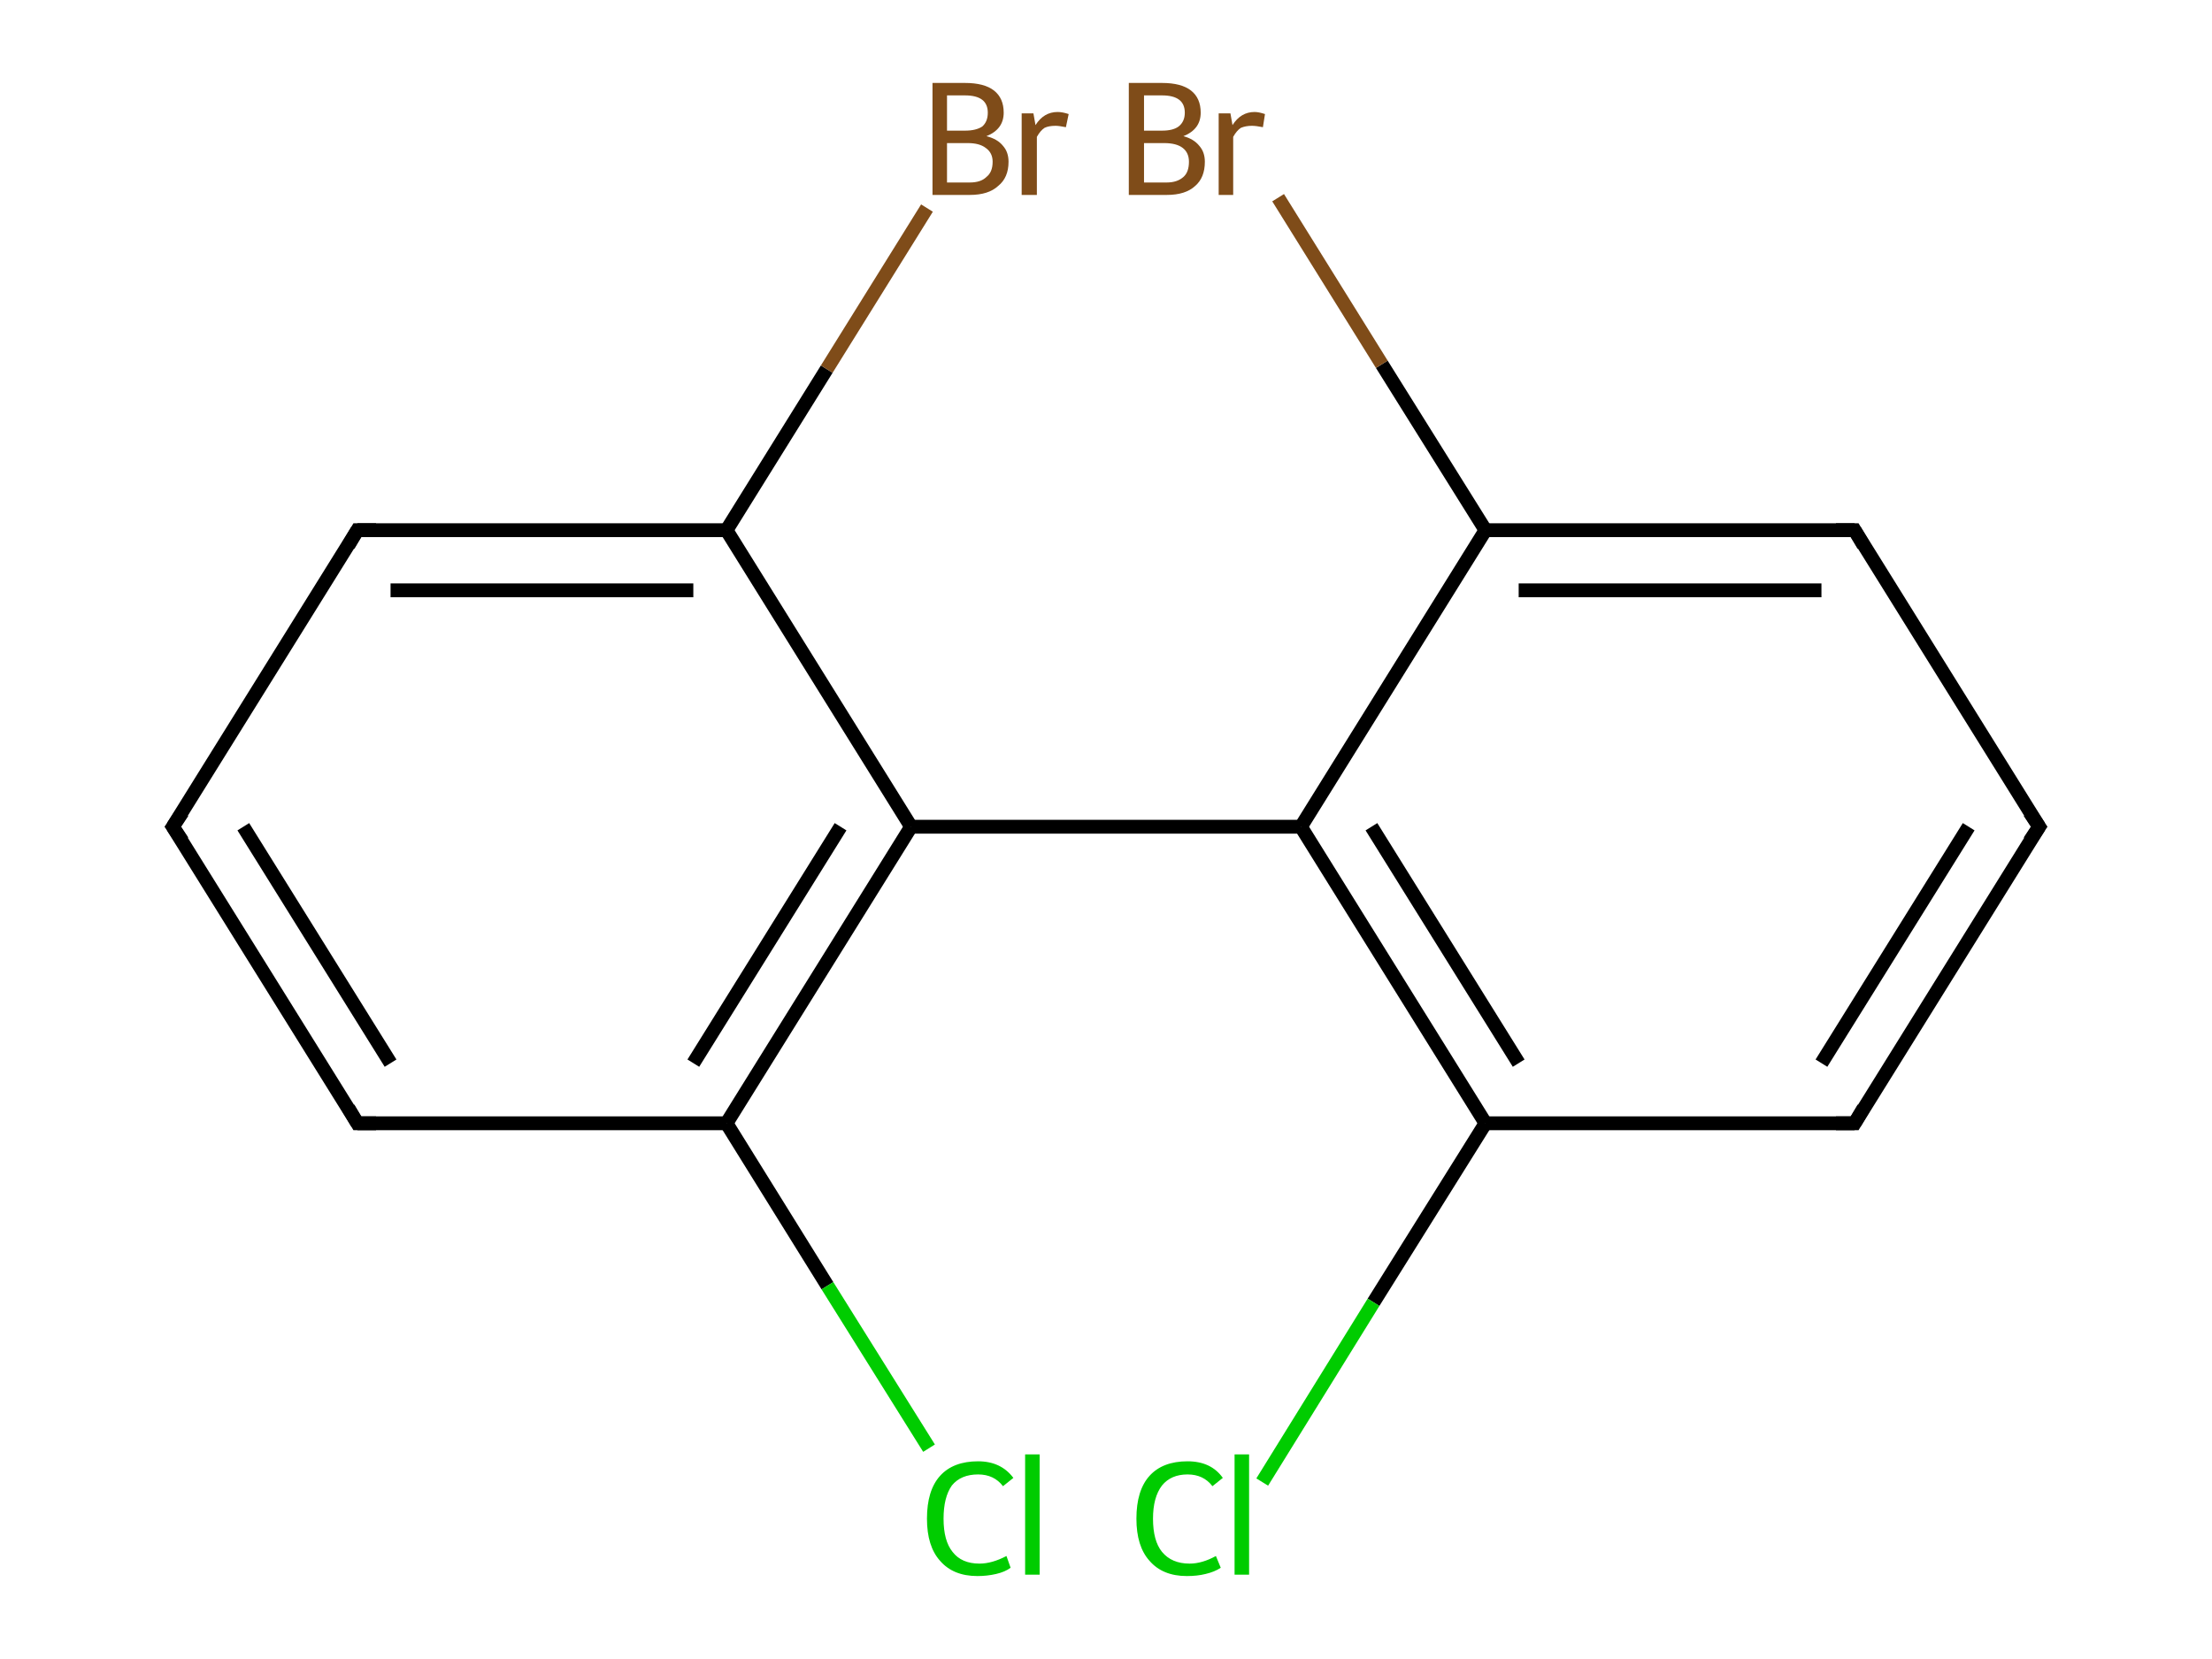
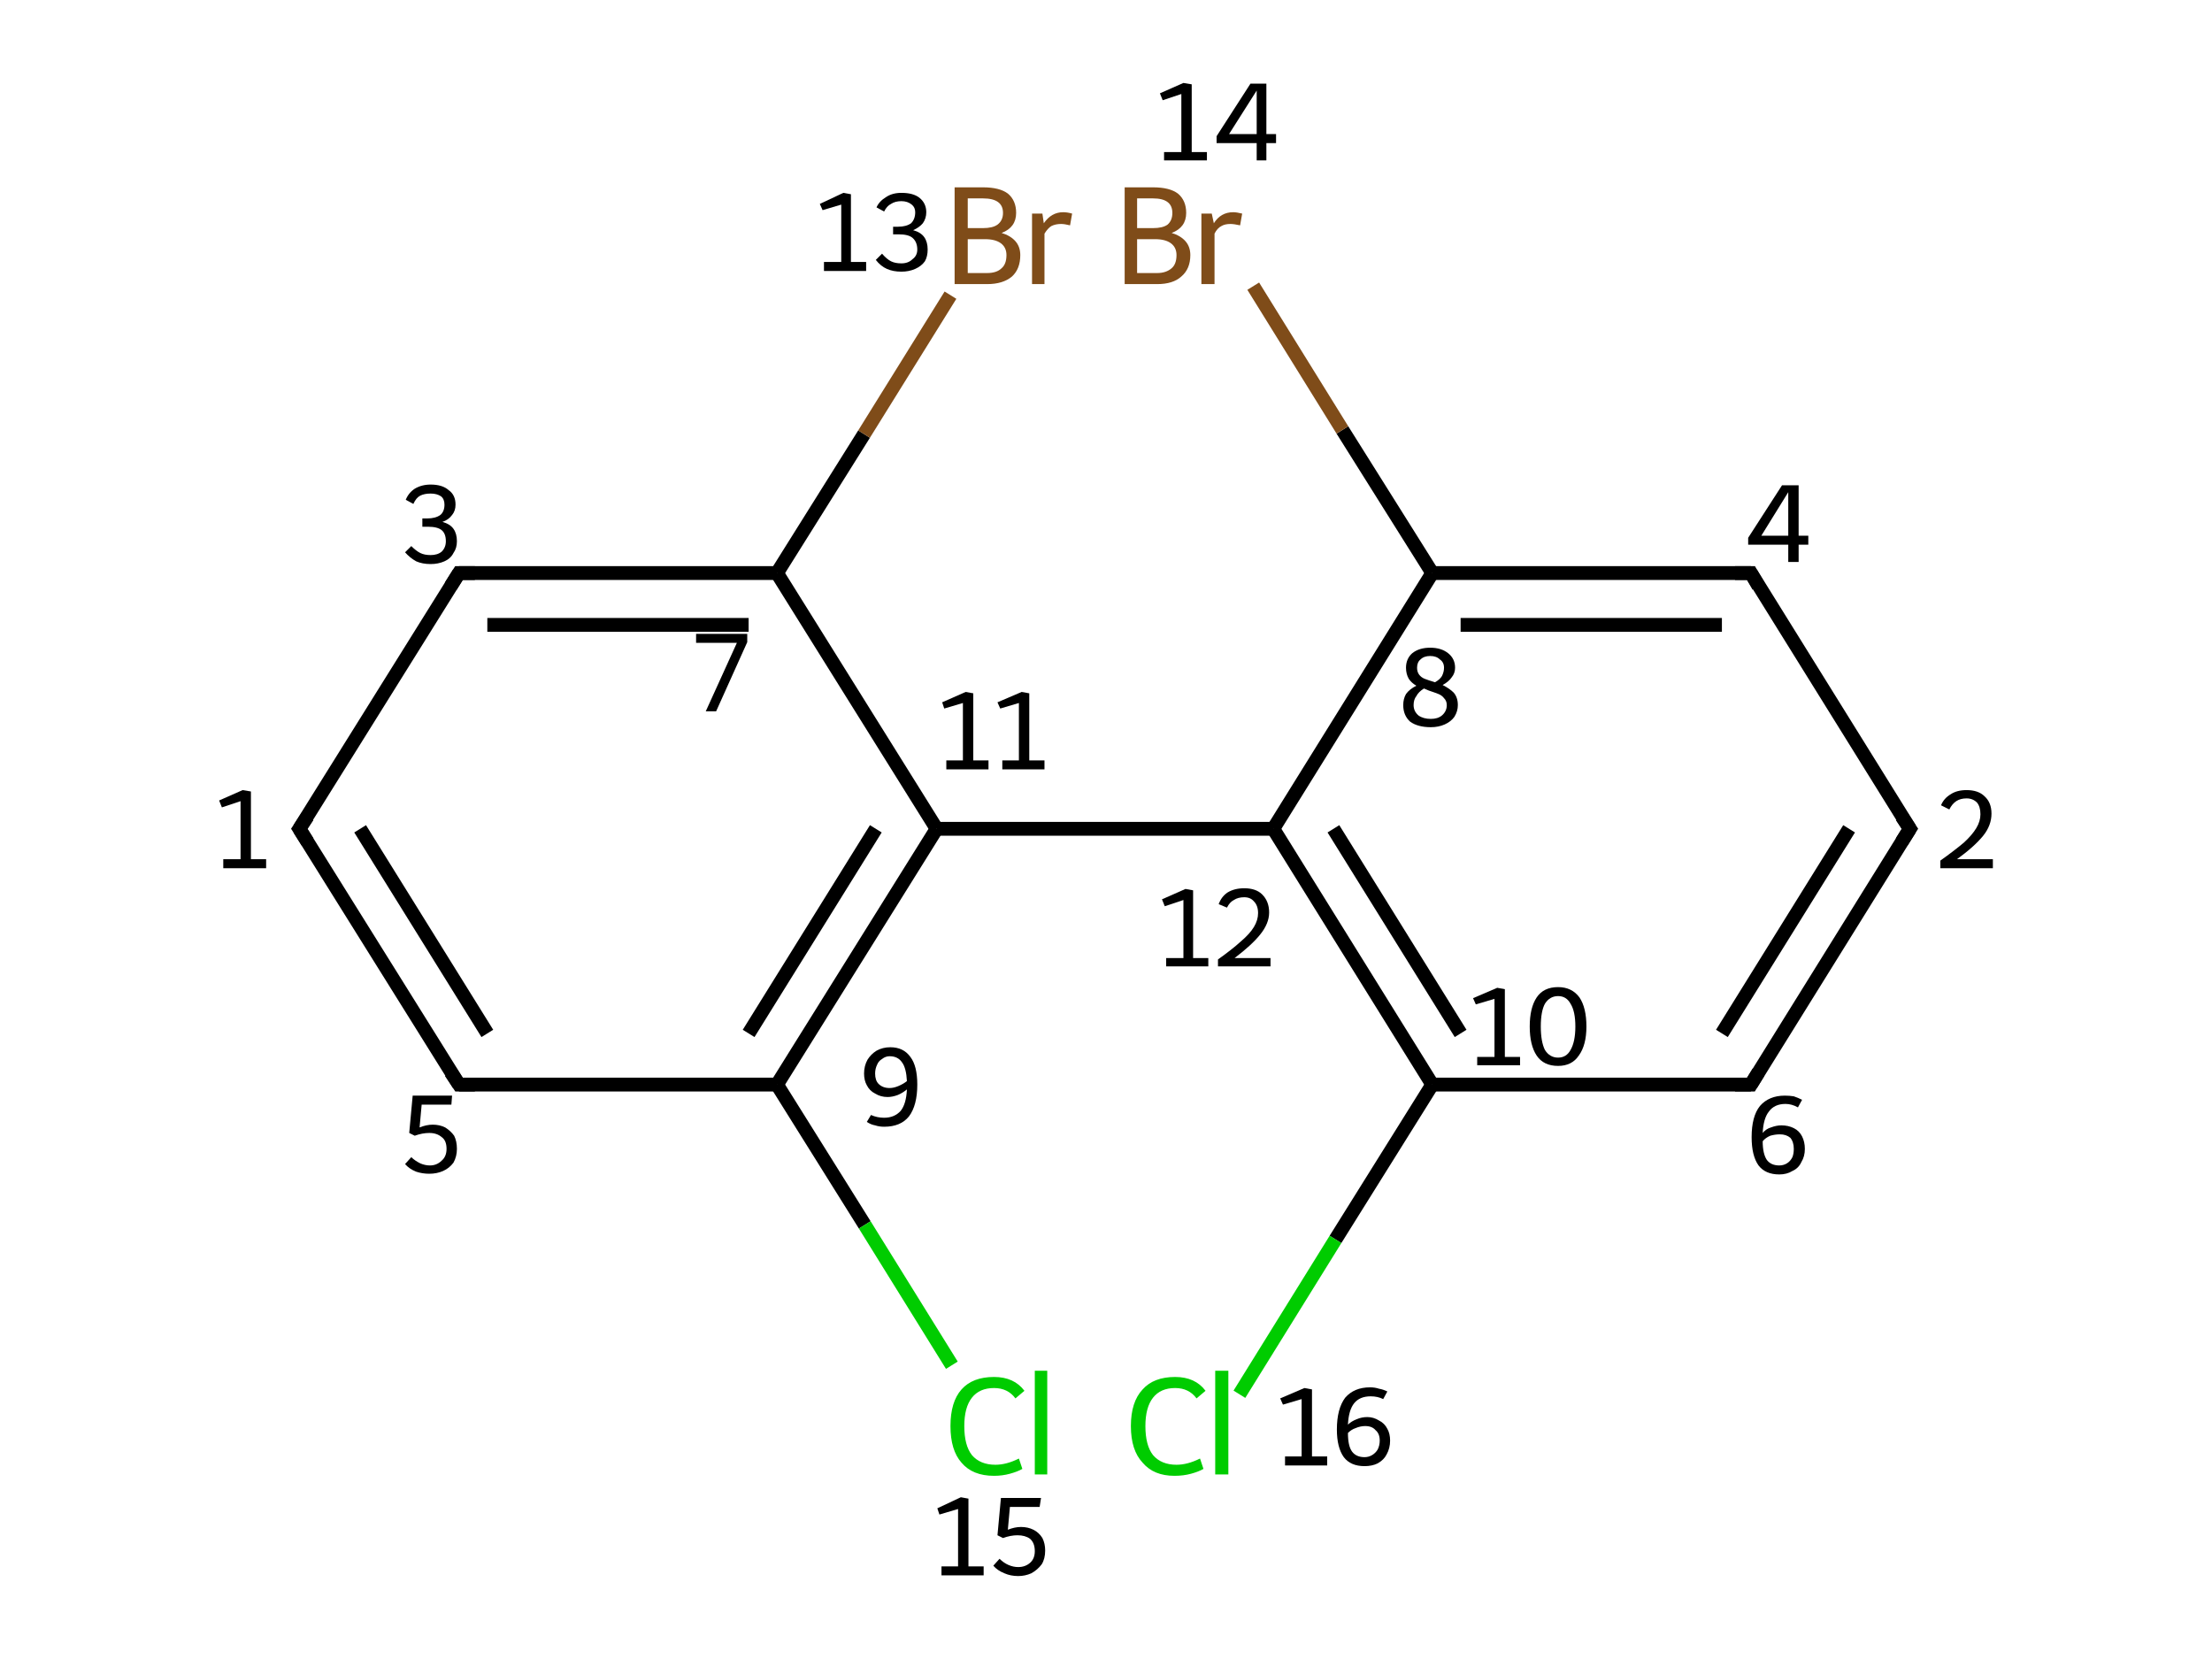
<svg xmlns="http://www.w3.org/2000/svg" version="1.1" baseProfile="full" xml:space="preserve" width="320px" height="240px" viewBox="0 0 320 240">
-   <path class="bond-0 atom-0 atom-1" d="M 131.8,119.6 L 105.1,76.7" style="fill:none;fill-rule:evenodd;stroke:#000000;stroke-width:2.0px;stroke-linecap:butt;stroke-linejoin:miter;stroke-opacity:1" />
-   <path class="bond-1 atom-1 atom-2" d="M 105.1,76.7 L 51.7,76.7" style="fill:none;fill-rule:evenodd;stroke:#000000;stroke-width:2.0px;stroke-linecap:butt;stroke-linejoin:miter;stroke-opacity:1" />
-   <path class="bond-1 atom-1 atom-2" d="M 100.3,85.4 L 56.5,85.4" style="fill:none;fill-rule:evenodd;stroke:#000000;stroke-width:2.0px;stroke-linecap:butt;stroke-linejoin:miter;stroke-opacity:1" />
-   <path class="bond-2 atom-2 atom-3" d="M 51.7,76.7 L 25.0,119.6" style="fill:none;fill-rule:evenodd;stroke:#000000;stroke-width:2.0px;stroke-linecap:butt;stroke-linejoin:miter;stroke-opacity:1" />
-   <path class="bond-3 atom-3 atom-4" d="M 25.0,119.6 L 51.7,162.5" style="fill:none;fill-rule:evenodd;stroke:#000000;stroke-width:2.0px;stroke-linecap:butt;stroke-linejoin:miter;stroke-opacity:1" />
-   <path class="bond-3 atom-3 atom-4" d="M 35.2,119.6 L 56.5,153.8" style="fill:none;fill-rule:evenodd;stroke:#000000;stroke-width:2.0px;stroke-linecap:butt;stroke-linejoin:miter;stroke-opacity:1" />
-   <path class="bond-4 atom-4 atom-5" d="M 51.7,162.5 L 105.1,162.5" style="fill:none;fill-rule:evenodd;stroke:#000000;stroke-width:2.0px;stroke-linecap:butt;stroke-linejoin:miter;stroke-opacity:1" />
-   <path class="bond-5 atom-5 atom-0" d="M 105.1,162.5 L 131.8,119.6" style="fill:none;fill-rule:evenodd;stroke:#000000;stroke-width:2.0px;stroke-linecap:butt;stroke-linejoin:miter;stroke-opacity:1" />
-   <path class="bond-5 atom-5 atom-0" d="M 100.3,153.8 L 121.6,119.6" style="fill:none;fill-rule:evenodd;stroke:#000000;stroke-width:2.0px;stroke-linecap:butt;stroke-linejoin:miter;stroke-opacity:1" />
-   <path class="bond-6 atom-1 atom-6" d="M 105.1,76.7 L 119.6,53.4" style="fill:none;fill-rule:evenodd;stroke:#000000;stroke-width:2.0px;stroke-linecap:butt;stroke-linejoin:miter;stroke-opacity:1" />
-   <path class="bond-6 atom-1 atom-6" d="M 119.6,53.4 L 134.1,30.1" style="fill:none;fill-rule:evenodd;stroke:#7F4C19;stroke-width:2.0px;stroke-linecap:butt;stroke-linejoin:miter;stroke-opacity:1" />
-   <path class="bond-7 atom-5 atom-7" d="M 105.1,162.5 L 119.7,186.0" style="fill:none;fill-rule:evenodd;stroke:#000000;stroke-width:2.0px;stroke-linecap:butt;stroke-linejoin:miter;stroke-opacity:1" />
-   <path class="bond-7 atom-5 atom-7" d="M 119.7,186.0 L 134.4,209.5" style="fill:none;fill-rule:evenodd;stroke:#00CC00;stroke-width:2.0px;stroke-linecap:butt;stroke-linejoin:miter;stroke-opacity:1" />
-   <path class="bond-8 atom-8 atom-9" d="M 188.2,119.6 L 214.9,76.7" style="fill:none;fill-rule:evenodd;stroke:#000000;stroke-width:2.0px;stroke-linecap:butt;stroke-linejoin:miter;stroke-opacity:1" />
-   <path class="bond-9 atom-9 atom-10" d="M 214.9,76.7 L 268.3,76.7" style="fill:none;fill-rule:evenodd;stroke:#000000;stroke-width:2.0px;stroke-linecap:butt;stroke-linejoin:miter;stroke-opacity:1" />
-   <path class="bond-9 atom-9 atom-10" d="M 219.7,85.4 L 263.5,85.4" style="fill:none;fill-rule:evenodd;stroke:#000000;stroke-width:2.0px;stroke-linecap:butt;stroke-linejoin:miter;stroke-opacity:1" />
-   <path class="bond-10 atom-10 atom-11" d="M 268.3,76.7 L 295.0,119.6" style="fill:none;fill-rule:evenodd;stroke:#000000;stroke-width:2.0px;stroke-linecap:butt;stroke-linejoin:miter;stroke-opacity:1" />
-   <path class="bond-11 atom-11 atom-12" d="M 295.0,119.6 L 268.3,162.5" style="fill:none;fill-rule:evenodd;stroke:#000000;stroke-width:2.0px;stroke-linecap:butt;stroke-linejoin:miter;stroke-opacity:1" />
-   <path class="bond-11 atom-11 atom-12" d="M 284.8,119.6 L 263.5,153.8" style="fill:none;fill-rule:evenodd;stroke:#000000;stroke-width:2.0px;stroke-linecap:butt;stroke-linejoin:miter;stroke-opacity:1" />
-   <path class="bond-12 atom-12 atom-13" d="M 268.3,162.5 L 214.9,162.5" style="fill:none;fill-rule:evenodd;stroke:#000000;stroke-width:2.0px;stroke-linecap:butt;stroke-linejoin:miter;stroke-opacity:1" />
-   <path class="bond-13 atom-13 atom-8" d="M 214.9,162.5 L 188.2,119.6" style="fill:none;fill-rule:evenodd;stroke:#000000;stroke-width:2.0px;stroke-linecap:butt;stroke-linejoin:miter;stroke-opacity:1" />
-   <path class="bond-13 atom-13 atom-8" d="M 219.7,153.8 L 198.4,119.6" style="fill:none;fill-rule:evenodd;stroke:#000000;stroke-width:2.0px;stroke-linecap:butt;stroke-linejoin:miter;stroke-opacity:1" />
-   <path class="bond-14 atom-9 atom-14" d="M 214.9,76.7 L 199.9,52.7" style="fill:none;fill-rule:evenodd;stroke:#000000;stroke-width:2.0px;stroke-linecap:butt;stroke-linejoin:miter;stroke-opacity:1" />
-   <path class="bond-14 atom-9 atom-14" d="M 199.9,52.7 L 184.9,28.6" style="fill:none;fill-rule:evenodd;stroke:#7F4C19;stroke-width:2.0px;stroke-linecap:butt;stroke-linejoin:miter;stroke-opacity:1" />
-   <path class="bond-15 atom-13 atom-15" d="M 214.9,162.5 L 198.7,188.4" style="fill:none;fill-rule:evenodd;stroke:#000000;stroke-width:2.0px;stroke-linecap:butt;stroke-linejoin:miter;stroke-opacity:1" />
-   <path class="bond-15 atom-13 atom-15" d="M 198.7,188.4 L 182.6,214.4" style="fill:none;fill-rule:evenodd;stroke:#00CC00;stroke-width:2.0px;stroke-linecap:butt;stroke-linejoin:miter;stroke-opacity:1" />
-   <path class="bond-16 atom-0 atom-8" d="M 131.8,119.6 L 188.2,119.6" style="fill:none;fill-rule:evenodd;stroke:#000000;stroke-width:2.0px;stroke-linecap:butt;stroke-linejoin:miter;stroke-opacity:1" />
-   <path d="M 54.4,76.7 L 51.7,76.7 L 50.4,78.9" style="fill:none;stroke:#000000;stroke-width:2.0px;stroke-linecap:butt;stroke-linejoin:miter;stroke-miterlimit:10;stroke-opacity:1;" />
-   <path d="M 26.4,117.5 L 25.0,119.6 L 26.4,121.7" style="fill:none;stroke:#000000;stroke-width:2.0px;stroke-linecap:butt;stroke-linejoin:miter;stroke-miterlimit:10;stroke-opacity:1;" />
-   <path d="M 50.4,160.3 L 51.7,162.5 L 54.4,162.5" style="fill:none;stroke:#000000;stroke-width:2.0px;stroke-linecap:butt;stroke-linejoin:miter;stroke-miterlimit:10;stroke-opacity:1;" />
-   <path d="M 265.6,76.7 L 268.3,76.7 L 269.6,78.9" style="fill:none;stroke:#000000;stroke-width:2.0px;stroke-linecap:butt;stroke-linejoin:miter;stroke-miterlimit:10;stroke-opacity:1;" />
-   <path d="M 293.6,117.5 L 295.0,119.6 L 293.6,121.7" style="fill:none;stroke:#000000;stroke-width:2.0px;stroke-linecap:butt;stroke-linejoin:miter;stroke-miterlimit:10;stroke-opacity:1;" />
-   <path d="M 269.6,160.3 L 268.3,162.5 L 265.6,162.5" style="fill:none;stroke:#000000;stroke-width:2.0px;stroke-linecap:butt;stroke-linejoin:miter;stroke-miterlimit:10;stroke-opacity:1;" />
-   <path class="atom-6" d="M 142.7 19.7 Q 144.3 20.1, 145.1 21.1 Q 145.9 22.0, 145.9 23.4 Q 145.9 25.7, 144.4 26.9 Q 143.0 28.2, 140.3 28.2 L 134.9 28.2 L 134.9 12.0 L 139.6 12.0 Q 142.4 12.0, 143.8 13.1 Q 145.2 14.2, 145.2 16.3 Q 145.2 18.7, 142.7 19.7 M 137.0 13.8 L 137.0 18.9 L 139.6 18.9 Q 141.2 18.9, 142.1 18.3 Q 142.9 17.6, 142.9 16.3 Q 142.9 13.8, 139.6 13.8 L 137.0 13.8 M 140.3 26.4 Q 141.9 26.4, 142.7 25.6 Q 143.6 24.9, 143.6 23.4 Q 143.6 22.1, 142.6 21.4 Q 141.7 20.7, 140.0 20.7 L 137.0 20.7 L 137.0 26.4 L 140.3 26.4 " fill="#7F4C19" />
-   <path class="atom-6" d="M 149.5 16.4 L 149.8 18.1 Q 151.0 16.2, 153.0 16.2 Q 153.7 16.2, 154.6 16.5 L 154.2 18.4 Q 153.2 18.2, 152.7 18.2 Q 151.7 18.2, 151.1 18.5 Q 150.5 18.9, 150.0 19.8 L 150.0 28.2 L 147.8 28.2 L 147.8 16.4 L 149.5 16.4 " fill="#7F4C19" />
-   <path class="atom-7" d="M 134.1 219.7 Q 134.1 215.6, 136.0 213.5 Q 137.9 211.4, 141.5 211.4 Q 144.8 211.4, 146.6 213.8 L 145.1 215.0 Q 143.8 213.3, 141.5 213.3 Q 139.0 213.3, 137.7 214.9 Q 136.5 216.6, 136.5 219.7 Q 136.5 222.9, 137.8 224.5 Q 139.1 226.2, 141.7 226.2 Q 143.5 226.2, 145.6 225.1 L 146.2 226.8 Q 145.4 227.4, 144.1 227.7 Q 142.8 228.0, 141.4 228.0 Q 137.9 228.0, 136.0 225.8 Q 134.1 223.7, 134.1 219.7 " fill="#00CC00" />
-   <path class="atom-7" d="M 148.3 210.4 L 150.4 210.4 L 150.4 227.8 L 148.3 227.8 L 148.3 210.4 " fill="#00CC00" />
-   <path class="atom-14" d="M 171.2 19.7 Q 172.7 20.1, 173.5 21.1 Q 174.3 22.0, 174.3 23.4 Q 174.3 25.7, 172.9 26.9 Q 171.5 28.2, 168.8 28.2 L 163.3 28.2 L 163.3 12.0 L 168.1 12.0 Q 170.9 12.0, 172.3 13.1 Q 173.7 14.2, 173.7 16.3 Q 173.7 18.7, 171.2 19.7 M 165.5 13.8 L 165.5 18.9 L 168.1 18.9 Q 169.7 18.9, 170.5 18.3 Q 171.4 17.6, 171.4 16.3 Q 171.4 13.8, 168.1 13.8 L 165.5 13.8 M 168.8 26.4 Q 170.3 26.4, 171.2 25.6 Q 172.0 24.9, 172.0 23.4 Q 172.0 22.1, 171.1 21.4 Q 170.2 20.7, 168.4 20.7 L 165.5 20.7 L 165.5 26.4 L 168.8 26.4 " fill="#7F4C19" />
-   <path class="atom-14" d="M 178.0 16.4 L 178.3 18.1 Q 179.5 16.2, 181.5 16.2 Q 182.1 16.2, 183.0 16.5 L 182.7 18.4 Q 181.7 18.2, 181.1 18.2 Q 180.2 18.2, 179.5 18.5 Q 178.9 18.9, 178.4 19.8 L 178.4 28.2 L 176.3 28.2 L 176.3 16.4 L 178.0 16.4 " fill="#7F4C19" />
-   <path class="atom-15" d="M 164.4 219.7 Q 164.4 215.6, 166.3 213.5 Q 168.2 211.4, 171.8 211.4 Q 175.2 211.4, 176.9 213.8 L 175.4 215.0 Q 174.1 213.3, 171.8 213.3 Q 169.4 213.3, 168.1 214.9 Q 166.8 216.6, 166.8 219.7 Q 166.8 222.9, 168.1 224.5 Q 169.5 226.2, 172.1 226.2 Q 173.9 226.2, 175.9 225.1 L 176.6 226.8 Q 175.7 227.4, 174.4 227.7 Q 173.2 228.0, 171.7 228.0 Q 168.2 228.0, 166.3 225.8 Q 164.4 223.7, 164.4 219.7 " fill="#00CC00" />
-   <path class="atom-15" d="M 178.6 210.4 L 180.7 210.4 L 180.7 227.8 L 178.6 227.8 L 178.6 210.4 " fill="#00CC00" />
+   <path class="bond-0 atom-0 atom-1" d="M 135.5,119.9 L 112.4,82.9" style="fill:none;fill-rule:evenodd;stroke:#000000;stroke-width:2.0px;stroke-linecap:butt;stroke-linejoin:miter;stroke-opacity:1" />
+   <path class="bond-1 atom-1 atom-2" d="M 112.4,82.9 L 66.4,82.9" style="fill:none;fill-rule:evenodd;stroke:#000000;stroke-width:2.0px;stroke-linecap:butt;stroke-linejoin:miter;stroke-opacity:1" />
+   <path class="bond-1 atom-1 atom-2" d="M 108.3,90.4 L 70.5,90.4" style="fill:none;fill-rule:evenodd;stroke:#000000;stroke-width:2.0px;stroke-linecap:butt;stroke-linejoin:miter;stroke-opacity:1" />
+   <path class="bond-2 atom-2 atom-3" d="M 66.4,82.9 L 43.3,119.9" style="fill:none;fill-rule:evenodd;stroke:#000000;stroke-width:2.0px;stroke-linecap:butt;stroke-linejoin:miter;stroke-opacity:1" />
+   <path class="bond-3 atom-3 atom-4" d="M 43.3,119.9 L 66.4,156.9" style="fill:none;fill-rule:evenodd;stroke:#000000;stroke-width:2.0px;stroke-linecap:butt;stroke-linejoin:miter;stroke-opacity:1" />
+   <path class="bond-3 atom-3 atom-4" d="M 52.1,119.9 L 70.5,149.5" style="fill:none;fill-rule:evenodd;stroke:#000000;stroke-width:2.0px;stroke-linecap:butt;stroke-linejoin:miter;stroke-opacity:1" />
+   <path class="bond-4 atom-4 atom-5" d="M 66.4,156.9 L 112.4,156.9" style="fill:none;fill-rule:evenodd;stroke:#000000;stroke-width:2.0px;stroke-linecap:butt;stroke-linejoin:miter;stroke-opacity:1" />
+   <path class="bond-5 atom-5 atom-0" d="M 112.4,156.9 L 135.5,119.9" style="fill:none;fill-rule:evenodd;stroke:#000000;stroke-width:2.0px;stroke-linecap:butt;stroke-linejoin:miter;stroke-opacity:1" />
+   <path class="bond-5 atom-5 atom-0" d="M 108.3,149.5 L 126.7,119.9" style="fill:none;fill-rule:evenodd;stroke:#000000;stroke-width:2.0px;stroke-linecap:butt;stroke-linejoin:miter;stroke-opacity:1" />
+   <path class="bond-6 atom-1 atom-6" d="M 112.4,82.9 L 125.0,62.8" style="fill:none;fill-rule:evenodd;stroke:#000000;stroke-width:2.0px;stroke-linecap:butt;stroke-linejoin:miter;stroke-opacity:1" />
+   <path class="bond-6 atom-1 atom-6" d="M 125.0,62.8 L 137.5,42.7" style="fill:none;fill-rule:evenodd;stroke:#7F4C19;stroke-width:2.0px;stroke-linecap:butt;stroke-linejoin:miter;stroke-opacity:1" />
+   <path class="bond-7 atom-5 atom-7" d="M 112.4,156.9 L 125.1,177.2" style="fill:none;fill-rule:evenodd;stroke:#000000;stroke-width:2.0px;stroke-linecap:butt;stroke-linejoin:miter;stroke-opacity:1" />
+   <path class="bond-7 atom-5 atom-7" d="M 125.1,177.2 L 137.7,197.5" style="fill:none;fill-rule:evenodd;stroke:#00CC00;stroke-width:2.0px;stroke-linecap:butt;stroke-linejoin:miter;stroke-opacity:1" />
+   <path class="bond-8 atom-8 atom-9" d="M 184.2,119.9 L 207.2,82.9" style="fill:none;fill-rule:evenodd;stroke:#000000;stroke-width:2.0px;stroke-linecap:butt;stroke-linejoin:miter;stroke-opacity:1" />
+   <path class="bond-9 atom-9 atom-10" d="M 207.2,82.9 L 253.3,82.9" style="fill:none;fill-rule:evenodd;stroke:#000000;stroke-width:2.0px;stroke-linecap:butt;stroke-linejoin:miter;stroke-opacity:1" />
+   <path class="bond-9 atom-9 atom-10" d="M 211.3,90.4 L 249.1,90.4" style="fill:none;fill-rule:evenodd;stroke:#000000;stroke-width:2.0px;stroke-linecap:butt;stroke-linejoin:miter;stroke-opacity:1" />
+   <path class="bond-10 atom-10 atom-11" d="M 253.3,82.9 L 276.3,119.9" style="fill:none;fill-rule:evenodd;stroke:#000000;stroke-width:2.0px;stroke-linecap:butt;stroke-linejoin:miter;stroke-opacity:1" />
+   <path class="bond-11 atom-11 atom-12" d="M 276.3,119.9 L 253.3,156.9" style="fill:none;fill-rule:evenodd;stroke:#000000;stroke-width:2.0px;stroke-linecap:butt;stroke-linejoin:miter;stroke-opacity:1" />
+   <path class="bond-11 atom-11 atom-12" d="M 267.5,119.9 L 249.1,149.5" style="fill:none;fill-rule:evenodd;stroke:#000000;stroke-width:2.0px;stroke-linecap:butt;stroke-linejoin:miter;stroke-opacity:1" />
+   <path class="bond-12 atom-12 atom-13" d="M 253.3,156.9 L 207.2,156.9" style="fill:none;fill-rule:evenodd;stroke:#000000;stroke-width:2.0px;stroke-linecap:butt;stroke-linejoin:miter;stroke-opacity:1" />
+   <path class="bond-13 atom-13 atom-8" d="M 207.2,156.9 L 184.2,119.9" style="fill:none;fill-rule:evenodd;stroke:#000000;stroke-width:2.0px;stroke-linecap:butt;stroke-linejoin:miter;stroke-opacity:1" />
+   <path class="bond-13 atom-13 atom-8" d="M 211.3,149.5 L 192.9,119.9" style="fill:none;fill-rule:evenodd;stroke:#000000;stroke-width:2.0px;stroke-linecap:butt;stroke-linejoin:miter;stroke-opacity:1" />
+   <path class="bond-14 atom-9 atom-14" d="M 207.2,82.9 L 194.2,62.2" style="fill:none;fill-rule:evenodd;stroke:#000000;stroke-width:2.0px;stroke-linecap:butt;stroke-linejoin:miter;stroke-opacity:1" />
+   <path class="bond-14 atom-9 atom-14" d="M 194.2,62.2 L 181.3,41.4" style="fill:none;fill-rule:evenodd;stroke:#7F4C19;stroke-width:2.0px;stroke-linecap:butt;stroke-linejoin:miter;stroke-opacity:1" />
+   <path class="bond-15 atom-13 atom-15" d="M 207.2,156.9 L 193.2,179.3" style="fill:none;fill-rule:evenodd;stroke:#000000;stroke-width:2.0px;stroke-linecap:butt;stroke-linejoin:miter;stroke-opacity:1" />
+   <path class="bond-15 atom-13 atom-15" d="M 193.2,179.3 L 179.3,201.7" style="fill:none;fill-rule:evenodd;stroke:#00CC00;stroke-width:2.0px;stroke-linecap:butt;stroke-linejoin:miter;stroke-opacity:1" />
+   <path class="bond-16 atom-0 atom-8" d="M 135.5,119.9 L 184.2,119.9" style="fill:none;fill-rule:evenodd;stroke:#000000;stroke-width:2.0px;stroke-linecap:butt;stroke-linejoin:miter;stroke-opacity:1" />
+   <path d="M 68.7,82.9 L 66.4,82.9 L 65.2,84.8" style="fill:none;stroke:#000000;stroke-width:2.0px;stroke-linecap:butt;stroke-linejoin:miter;stroke-miterlimit:10;stroke-opacity:1;" />
+   <path d="M 44.5,118.1 L 43.3,119.9 L 44.5,121.8" style="fill:none;stroke:#000000;stroke-width:2.0px;stroke-linecap:butt;stroke-linejoin:miter;stroke-miterlimit:10;stroke-opacity:1;" />
+   <path d="M 65.2,155.1 L 66.4,156.9 L 68.7,156.9" style="fill:none;stroke:#000000;stroke-width:2.0px;stroke-linecap:butt;stroke-linejoin:miter;stroke-miterlimit:10;stroke-opacity:1;" />
+   <path d="M 251.0,82.9 L 253.3,82.9 L 254.4,84.8" style="fill:none;stroke:#000000;stroke-width:2.0px;stroke-linecap:butt;stroke-linejoin:miter;stroke-miterlimit:10;stroke-opacity:1;" />
+   <path d="M 275.1,118.1 L 276.3,119.9 L 275.1,121.8" style="fill:none;stroke:#000000;stroke-width:2.0px;stroke-linecap:butt;stroke-linejoin:miter;stroke-miterlimit:10;stroke-opacity:1;" />
+   <path d="M 254.4,155.1 L 253.3,156.9 L 251.0,156.9" style="fill:none;stroke:#000000;stroke-width:2.0px;stroke-linecap:butt;stroke-linejoin:miter;stroke-miterlimit:10;stroke-opacity:1;" />
+   <path class="atom-6" d="M 144.9 33.7 Q 146.2 34.1, 146.9 34.9 Q 147.6 35.7, 147.6 36.9 Q 147.6 38.9, 146.4 40.0 Q 145.1 41.1, 142.8 41.1 L 138.1 41.1 L 138.1 27.1 L 142.2 27.1 Q 144.6 27.1, 145.8 28.0 Q 147.0 29.0, 147.0 30.8 Q 147.0 32.9, 144.9 33.7 M 140.0 28.7 L 140.0 33.0 L 142.2 33.0 Q 143.6 33.0, 144.3 32.5 Q 145.1 31.9, 145.1 30.8 Q 145.1 28.7, 142.2 28.7 L 140.0 28.7 M 142.8 39.5 Q 144.2 39.5, 144.9 38.8 Q 145.6 38.2, 145.6 36.9 Q 145.6 35.8, 144.8 35.2 Q 144.0 34.6, 142.5 34.6 L 140.0 34.6 L 140.0 39.5 L 142.8 39.5 " fill="#7F4C19" />
+   <path class="atom-6" d="M 150.8 30.9 L 151.0 32.3 Q 152.1 30.7, 153.8 30.7 Q 154.4 30.7, 155.1 30.9 L 154.8 32.6 Q 154.0 32.4, 153.5 32.4 Q 152.7 32.4, 152.1 32.7 Q 151.6 33.0, 151.1 33.8 L 151.1 41.1 L 149.3 41.1 L 149.3 30.9 L 150.8 30.9 " fill="#7F4C19" />
+   <path class="atom-7" d="M 137.5 206.3 Q 137.5 202.8, 139.1 201.0 Q 140.7 199.2, 143.8 199.2 Q 146.7 199.2, 148.2 201.2 L 146.9 202.3 Q 145.8 200.8, 143.8 200.8 Q 141.7 200.8, 140.6 202.2 Q 139.5 203.6, 139.5 206.3 Q 139.5 209.1, 140.6 210.5 Q 141.8 211.9, 144.0 211.9 Q 145.6 211.9, 147.4 211.0 L 147.9 212.5 Q 147.2 212.9, 146.1 213.2 Q 145.0 213.5, 143.8 213.5 Q 140.7 213.5, 139.1 211.6 Q 137.5 209.8, 137.5 206.3 " fill="#00CC00" />
+   <path class="atom-7" d="M 149.7 198.3 L 151.5 198.3 L 151.5 213.3 L 149.7 213.3 L 149.7 198.3 " fill="#00CC00" />
+   <path class="atom-14" d="M 169.5 33.7 Q 170.8 34.1, 171.5 34.9 Q 172.2 35.7, 172.2 36.9 Q 172.2 38.9, 170.9 40.0 Q 169.7 41.1, 167.4 41.1 L 162.7 41.1 L 162.7 27.1 L 166.8 27.1 Q 169.2 27.1, 170.4 28.0 Q 171.6 29.0, 171.6 30.8 Q 171.6 32.9, 169.5 33.7 M 164.5 28.7 L 164.5 33.0 L 166.8 33.0 Q 168.2 33.0, 168.9 32.5 Q 169.6 31.9, 169.6 30.8 Q 169.6 28.7, 166.8 28.7 L 164.5 28.7 M 167.4 39.5 Q 168.7 39.5, 169.5 38.8 Q 170.2 38.2, 170.2 36.9 Q 170.2 35.8, 169.4 35.2 Q 168.6 34.6, 167.1 34.6 L 164.5 34.6 L 164.5 39.5 L 167.4 39.5 " fill="#7F4C19" />
+   <path class="atom-14" d="M 175.3 30.9 L 175.6 32.3 Q 176.6 30.7, 178.4 30.7 Q 178.9 30.7, 179.7 30.9 L 179.4 32.6 Q 178.5 32.4, 178.0 32.4 Q 177.2 32.4, 176.7 32.7 Q 176.1 33.0, 175.7 33.8 L 175.7 41.1 L 173.8 41.1 L 173.8 30.9 L 175.3 30.9 " fill="#7F4C19" />
+   <path class="atom-15" d="M 163.6 206.3 Q 163.6 202.8, 165.3 201.0 Q 166.9 199.2, 170.0 199.2 Q 172.9 199.2, 174.4 201.2 L 173.1 202.3 Q 172.0 200.8, 170.0 200.8 Q 167.9 200.8, 166.8 202.2 Q 165.7 203.6, 165.7 206.3 Q 165.7 209.1, 166.8 210.5 Q 168.0 211.9, 170.2 211.9 Q 171.8 211.9, 173.6 211.0 L 174.1 212.5 Q 173.4 212.9, 172.3 213.2 Q 171.2 213.5, 169.9 213.5 Q 166.9 213.5, 165.3 211.6 Q 163.6 209.8, 163.6 206.3 " fill="#00CC00" />
+   <path class="atom-15" d="M 175.8 198.3 L 177.7 198.3 L 177.7 213.3 L 175.8 213.3 L 175.8 198.3 " fill="#00CC00" />
+   <path class="note" d="M 136.9 110.0 L 139.3 110.0 L 139.3 101.7 L 136.6 102.5 L 136.3 101.6 L 139.7 100.1 L 140.8 100.3 L 140.8 110.0 L 143.0 110.0 L 143.0 111.3 L 136.9 111.3 L 136.9 110.0 " fill="#000000" />
+   <path class="note" d="M 145.0 110.0 L 147.4 110.0 L 147.4 101.7 L 144.7 102.5 L 144.3 101.6 L 147.8 100.1 L 148.9 100.3 L 148.9 110.0 L 151.1 110.0 L 151.1 111.3 L 145.0 111.3 L 145.0 110.0 " fill="#000000" />
+   <path class="note" d="M 106.6 93.0 L 100.7 93.0 L 100.7 91.7 L 108.1 91.7 L 108.1 92.9 L 103.6 102.9 L 102.1 102.9 L 106.6 93.0 " fill="#000000" />
+   <path class="note" d="M 64.0 75.5 Q 65.1 75.8, 65.6 76.5 Q 66.1 77.2, 66.1 78.3 Q 66.1 79.3, 65.6 80.0 Q 65.2 80.8, 64.3 81.2 Q 63.4 81.6, 62.3 81.6 Q 61.1 81.6, 60.2 81.2 Q 59.3 80.7, 58.6 79.9 L 59.5 79.0 Q 60.2 79.7, 60.8 80.0 Q 61.4 80.3, 62.3 80.3 Q 63.3 80.3, 63.9 79.8 Q 64.5 79.2, 64.5 78.3 Q 64.5 77.2, 63.9 76.7 Q 63.3 76.2, 61.9 76.2 L 61.1 76.2 L 61.1 75.0 L 61.8 75.0 Q 63.0 75.0, 63.7 74.5 Q 64.3 74.0, 64.3 73.0 Q 64.3 72.2, 63.8 71.8 Q 63.2 71.4, 62.3 71.4 Q 61.4 71.4, 60.8 71.7 Q 60.2 72.0, 59.8 72.9 L 58.7 72.3 Q 59.1 71.3, 60.0 70.7 Q 61.0 70.1, 62.3 70.1 Q 64.0 70.1, 64.9 70.9 Q 65.9 71.6, 65.9 73.0 Q 65.9 73.9, 65.4 74.5 Q 64.9 75.2, 64.0 75.5 " fill="#000000" />
+   <path class="note" d="M 32.3 124.3 L 34.8 124.3 L 34.8 115.9 L 32.1 116.8 L 31.7 115.8 L 35.1 114.3 L 36.3 114.5 L 36.3 124.3 L 38.5 124.3 L 38.5 125.6 L 32.3 125.6 L 32.3 124.3 " fill="#000000" />
+   <path class="note" d="M 62.6 162.7 Q 63.6 162.7, 64.4 163.1 Q 65.2 163.6, 65.7 164.3 Q 66.1 165.1, 66.1 166.2 Q 66.1 167.3, 65.6 168.2 Q 65.0 169.0, 64.1 169.4 Q 63.2 169.8, 62.1 169.8 Q 61.1 169.8, 60.2 169.5 Q 59.2 169.1, 58.6 168.4 L 59.5 167.4 Q 60.0 167.9, 60.8 168.3 Q 61.5 168.6, 62.2 168.6 Q 63.2 168.6, 63.9 167.9 Q 64.6 167.3, 64.6 166.2 Q 64.6 165.0, 63.9 164.5 Q 63.2 163.9, 62.1 163.9 Q 61.1 163.9, 60.0 164.3 L 59.2 163.9 L 59.7 158.5 L 65.4 158.5 L 65.3 159.8 L 61.0 159.8 L 60.7 163.1 Q 61.7 162.7, 62.6 162.7 " fill="#000000" />
+   <path class="note" d="M 128.8 151.5 Q 130.7 151.5, 131.7 152.9 Q 132.7 154.2, 132.7 156.9 Q 132.7 159.9, 131.5 161.5 Q 130.3 163.0, 127.9 163.0 Q 127.2 163.0, 126.6 162.8 Q 126.0 162.7, 125.4 162.3 L 126.0 161.3 Q 126.9 161.7, 127.9 161.7 Q 129.4 161.7, 130.3 160.7 Q 131.1 159.7, 131.2 157.6 Q 130.6 158.1, 129.9 158.4 Q 129.1 158.7, 128.4 158.7 Q 127.4 158.7, 126.6 158.2 Q 125.8 157.8, 125.4 157.0 Q 125.0 156.3, 125.0 155.3 Q 125.0 154.2, 125.5 153.3 Q 126.0 152.5, 126.8 152.0 Q 127.7 151.5, 128.8 151.5 M 126.6 155.3 Q 126.6 156.3, 127.1 156.8 Q 127.7 157.4, 128.7 157.4 Q 129.3 157.4, 130.0 157.1 Q 130.7 156.8, 131.2 156.4 Q 131.1 154.5, 130.5 153.7 Q 129.9 152.8, 128.7 152.8 Q 128.1 152.8, 127.6 153.2 Q 127.1 153.5, 126.9 154.0 Q 126.6 154.6, 126.6 155.3 " fill="#000000" />
+   <path class="note" d="M 119.2 37.9 L 121.7 37.9 L 121.7 29.6 L 119.0 30.4 L 118.6 29.5 L 122.0 27.9 L 123.1 28.1 L 123.1 37.9 L 125.3 37.9 L 125.3 39.2 L 119.2 39.2 L 119.2 37.9 " fill="#000000" />
+   <path class="note" d="M 132.1 33.3 Q 133.2 33.6, 133.7 34.3 Q 134.2 35.0, 134.2 36.1 Q 134.2 37.1, 133.8 37.8 Q 133.3 38.5, 132.4 38.9 Q 131.5 39.3, 130.4 39.3 Q 129.2 39.3, 128.3 38.9 Q 127.4 38.5, 126.7 37.6 L 127.6 36.7 Q 128.3 37.5, 128.9 37.8 Q 129.5 38.1, 130.4 38.1 Q 131.4 38.1, 132.0 37.5 Q 132.7 37.0, 132.7 36.1 Q 132.7 35.0, 132.0 34.4 Q 131.4 33.9, 130.0 33.9 L 129.2 33.9 L 129.2 32.8 L 129.9 32.8 Q 131.1 32.8, 131.8 32.3 Q 132.4 31.7, 132.4 30.7 Q 132.4 30.0, 131.9 29.6 Q 131.3 29.1, 130.4 29.1 Q 129.5 29.1, 128.9 29.5 Q 128.3 29.8, 127.9 30.6 L 126.8 30.0 Q 127.2 29.1, 128.2 28.5 Q 129.1 27.9, 130.4 27.9 Q 132.1 27.9, 133.0 28.6 Q 134.0 29.4, 134.0 30.7 Q 134.0 31.6, 133.5 32.3 Q 133.0 32.9, 132.1 33.3 " fill="#000000" />
+   <path class="note" d="M 136.2 226.6 L 138.6 226.6 L 138.6 218.3 L 135.9 219.1 L 135.6 218.2 L 139.0 216.6 L 140.1 216.8 L 140.1 226.6 L 142.3 226.6 L 142.3 227.9 L 136.2 227.9 L 136.2 226.6 " fill="#000000" />
+   <path class="note" d="M 147.7 220.9 Q 148.7 220.9, 149.5 221.3 Q 150.3 221.7, 150.8 222.5 Q 151.2 223.3, 151.2 224.3 Q 151.2 225.5, 150.7 226.3 Q 150.1 227.1, 149.2 227.6 Q 148.3 228.0, 147.3 228.0 Q 146.2 228.0, 145.3 227.6 Q 144.3 227.2, 143.7 226.5 L 144.6 225.5 Q 145.2 226.1, 145.9 226.4 Q 146.6 226.7, 147.3 226.7 Q 148.3 226.7, 149.0 226.1 Q 149.7 225.5, 149.7 224.4 Q 149.7 223.2, 149.0 222.6 Q 148.3 222.1, 147.2 222.1 Q 146.2 222.1, 145.1 222.5 L 144.3 222.1 L 144.8 216.7 L 150.6 216.7 L 150.4 218.0 L 146.1 218.0 L 145.8 221.3 Q 146.8 220.9, 147.7 220.9 " fill="#000000" />
+   <path class="note" d="M 168.7 138.6 L 171.2 138.6 L 171.2 130.2 L 168.5 131.1 L 168.1 130.1 L 171.5 128.6 L 172.6 128.8 L 172.6 138.6 L 174.8 138.6 L 174.8 139.8 L 168.7 139.8 L 168.7 138.6 " fill="#000000" />
+   <path class="note" d="M 176.3 130.8 Q 176.7 129.7, 177.6 129.1 Q 178.6 128.5, 180.0 128.5 Q 181.7 128.5, 182.6 129.4 Q 183.6 130.4, 183.6 132.0 Q 183.6 133.6, 182.3 135.2 Q 181.1 136.7, 178.6 138.6 L 183.8 138.6 L 183.8 139.8 L 176.2 139.8 L 176.2 138.8 Q 178.3 137.3, 179.5 136.2 Q 180.8 135.1, 181.4 134.1 Q 182.0 133.1, 182.0 132.1 Q 182.0 131.0, 181.4 130.4 Q 180.9 129.8, 180.0 129.8 Q 179.1 129.8, 178.5 130.2 Q 177.9 130.5, 177.5 131.3 L 176.3 130.8 " fill="#000000" />
+   <path class="note" d="M 208.7 99.1 Q 209.7 99.6, 210.3 100.2 Q 210.9 100.9, 210.9 102.0 Q 210.9 102.9, 210.4 103.7 Q 209.9 104.4, 209.0 104.8 Q 208.1 105.2, 207.0 105.2 Q 205.1 105.2, 204.0 104.4 Q 203.0 103.5, 203.0 102.0 Q 203.0 101.1, 203.4 100.4 Q 203.9 99.7, 204.9 99.2 Q 204.2 98.8, 203.8 98.2 Q 203.4 97.5, 203.4 96.6 Q 203.4 95.3, 204.3 94.5 Q 205.3 93.7, 206.9 93.7 Q 208.5 93.7, 209.5 94.5 Q 210.5 95.3, 210.5 96.6 Q 210.5 97.4, 210.0 98.0 Q 209.6 98.6, 208.7 99.1 M 206.9 94.9 Q 206.0 94.9, 205.5 95.4 Q 205.0 95.8, 205.0 96.6 Q 205.0 97.2, 205.3 97.6 Q 205.6 98.0, 206.1 98.2 Q 206.6 98.4, 207.6 98.7 Q 208.3 98.3, 208.6 97.8 Q 208.9 97.2, 208.9 96.6 Q 208.9 95.8, 208.3 95.4 Q 207.8 94.9, 206.9 94.9 M 207.0 104.0 Q 208.0 104.0, 208.6 103.5 Q 209.3 102.9, 209.3 102.0 Q 209.3 101.4, 208.9 101.0 Q 208.6 100.6, 208.1 100.4 Q 207.6 100.2, 206.7 99.9 L 206.0 99.6 Q 205.2 100.1, 204.9 100.7 Q 204.5 101.2, 204.5 102.0 Q 204.5 102.9, 205.2 103.5 Q 205.9 104.0, 207.0 104.0 " fill="#000000" />
+   <path class="note" d="M 260.2 77.5 L 261.6 77.5 L 261.6 78.8 L 260.2 78.8 L 260.2 81.3 L 258.7 81.3 L 258.7 78.8 L 252.9 78.8 L 252.9 77.8 L 257.8 70.2 L 260.2 70.2 L 260.2 77.5 M 254.8 77.5 L 258.7 77.5 L 258.7 71.2 L 254.8 77.5 " fill="#000000" />
+   <path class="note" d="M 280.8 116.5 Q 281.2 115.5, 282.2 114.9 Q 283.1 114.3, 284.5 114.3 Q 286.2 114.3, 287.1 115.2 Q 288.1 116.1, 288.1 117.7 Q 288.1 119.4, 286.9 120.9 Q 285.6 122.5, 283.1 124.3 L 288.3 124.3 L 288.3 125.6 L 280.7 125.6 L 280.7 124.5 Q 282.8 123.0, 284.1 121.9 Q 285.3 120.8, 285.9 119.8 Q 286.5 118.8, 286.5 117.8 Q 286.5 116.7, 286.0 116.1 Q 285.4 115.5, 284.5 115.5 Q 283.6 115.5, 283.0 115.9 Q 282.4 116.3, 282.0 117.1 L 280.8 116.5 " fill="#000000" />
+   <path class="note" d="M 257.7 162.8 Q 258.7 162.8, 259.5 163.2 Q 260.3 163.6, 260.7 164.4 Q 261.1 165.2, 261.1 166.2 Q 261.1 167.3, 260.6 168.1 Q 260.2 169.0, 259.3 169.4 Q 258.5 169.9, 257.4 169.9 Q 255.4 169.9, 254.4 168.6 Q 253.4 167.2, 253.4 164.5 Q 253.4 161.5, 254.6 160.0 Q 255.9 158.5, 258.2 158.5 Q 258.9 158.5, 259.5 158.6 Q 260.1 158.8, 260.7 159.1 L 260.1 160.2 Q 259.2 159.7, 258.3 159.7 Q 256.7 159.7, 255.9 160.8 Q 255.1 161.8, 255.0 163.9 Q 255.5 163.3, 256.2 163.1 Q 257.0 162.8, 257.7 162.8 M 257.4 168.6 Q 258.0 168.6, 258.5 168.3 Q 259.0 168.0, 259.3 167.4 Q 259.5 166.9, 259.5 166.2 Q 259.5 165.2, 259.0 164.6 Q 258.4 164.1, 257.5 164.1 Q 256.8 164.1, 256.1 164.3 Q 255.4 164.6, 255.0 165.1 Q 255.0 166.9, 255.6 167.8 Q 256.2 168.6, 257.4 168.6 " fill="#000000" />
+   <path class="note" d="M 213.7 152.9 L 216.2 152.9 L 216.2 144.5 L 213.5 145.3 L 213.1 144.4 L 216.6 142.9 L 217.7 143.1 L 217.7 152.9 L 219.9 152.9 L 219.9 154.1 L 213.7 154.1 L 213.7 152.9 " fill="#000000" />
+   <path class="note" d="M 225.4 154.2 Q 223.3 154.2, 222.3 152.7 Q 221.3 151.2, 221.3 148.5 Q 221.3 145.8, 222.3 144.3 Q 223.3 142.8, 225.4 142.8 Q 227.4 142.8, 228.5 144.3 Q 229.5 145.8, 229.5 148.5 Q 229.5 151.2, 228.4 152.7 Q 227.4 154.2, 225.4 154.2 M 225.4 153.0 Q 226.6 153.0, 227.2 151.9 Q 227.9 150.7, 227.9 148.5 Q 227.9 146.3, 227.2 145.2 Q 226.6 144.1, 225.4 144.1 Q 224.2 144.1, 223.5 145.2 Q 222.9 146.3, 222.9 148.5 Q 222.9 150.7, 223.5 151.9 Q 224.2 153.0, 225.4 153.0 " fill="#000000" />
+   <path class="note" d="M 168.4 22.0 L 170.9 22.0 L 170.9 13.6 L 168.2 14.5 L 167.8 13.5 L 171.2 12.0 L 172.4 12.2 L 172.4 22.0 L 174.6 22.0 L 174.6 23.2 L 168.4 23.2 L 168.4 22.0 " fill="#000000" />
+   <path class="note" d="M 183.2 19.4 L 184.6 19.4 L 184.6 20.7 L 183.2 20.7 L 183.2 23.2 L 181.8 23.2 L 181.8 20.7 L 176.0 20.7 L 176.0 19.7 L 180.9 12.1 L 183.2 12.1 L 183.2 19.4 M 177.8 19.4 L 181.8 19.4 L 181.8 13.1 L 177.8 19.4 " fill="#000000" />
+   <path class="note" d="M 185.9 210.7 L 188.3 210.7 L 188.3 202.4 L 185.6 203.2 L 185.2 202.3 L 188.7 200.8 L 189.8 201.0 L 189.8 210.7 L 192.0 210.7 L 192.0 212.0 L 185.9 212.0 L 185.9 210.7 " fill="#000000" />
+   <path class="note" d="M 197.8 205.0 Q 198.7 205.0, 199.5 205.5 Q 200.3 205.9, 200.7 206.7 Q 201.1 207.4, 201.1 208.4 Q 201.1 209.5, 200.6 210.4 Q 200.2 211.2, 199.3 211.7 Q 198.5 212.1, 197.4 212.1 Q 195.4 212.1, 194.4 210.8 Q 193.4 209.4, 193.4 206.8 Q 193.4 203.8, 194.6 202.2 Q 195.9 200.7, 198.2 200.7 Q 198.9 200.7, 199.5 200.9 Q 200.1 201.0, 200.7 201.3 L 200.1 202.4 Q 199.3 202.0, 198.3 202.0 Q 196.7 202.0, 195.9 203.0 Q 195.1 204.0, 195.0 206.1 Q 195.5 205.6, 196.3 205.3 Q 197.0 205.0, 197.8 205.0 M 197.4 210.8 Q 198.0 210.8, 198.5 210.5 Q 199.0 210.2, 199.3 209.7 Q 199.6 209.1, 199.6 208.4 Q 199.6 207.4, 199.0 206.9 Q 198.5 206.3, 197.5 206.3 Q 196.8 206.3, 196.1 206.6 Q 195.5 206.8, 195.0 207.3 Q 195.0 209.2, 195.6 210.0 Q 196.2 210.8, 197.4 210.8 " fill="#000000" />
</svg>
